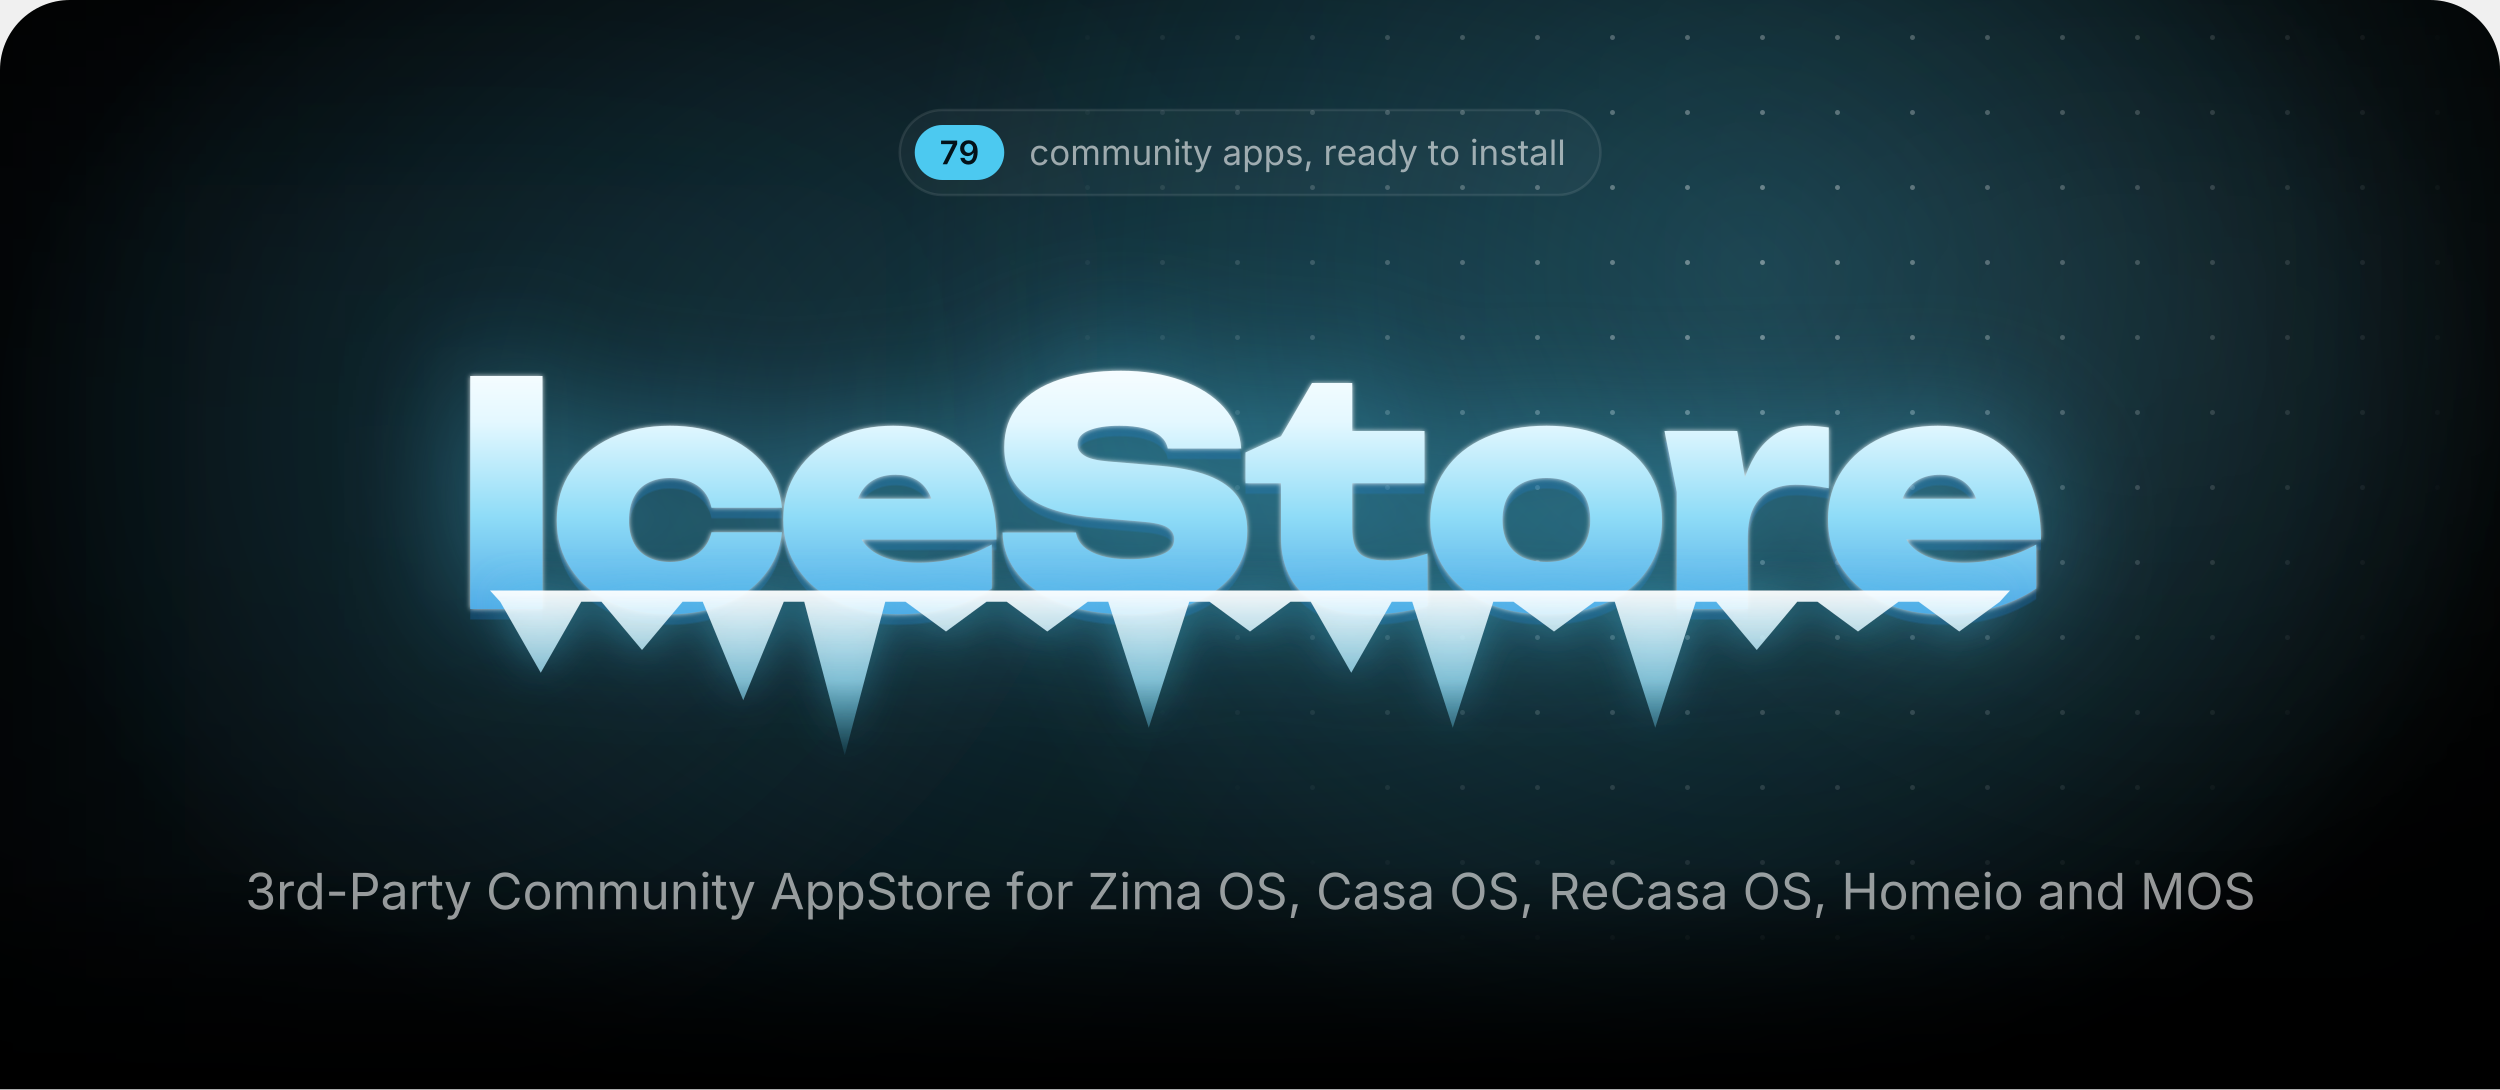
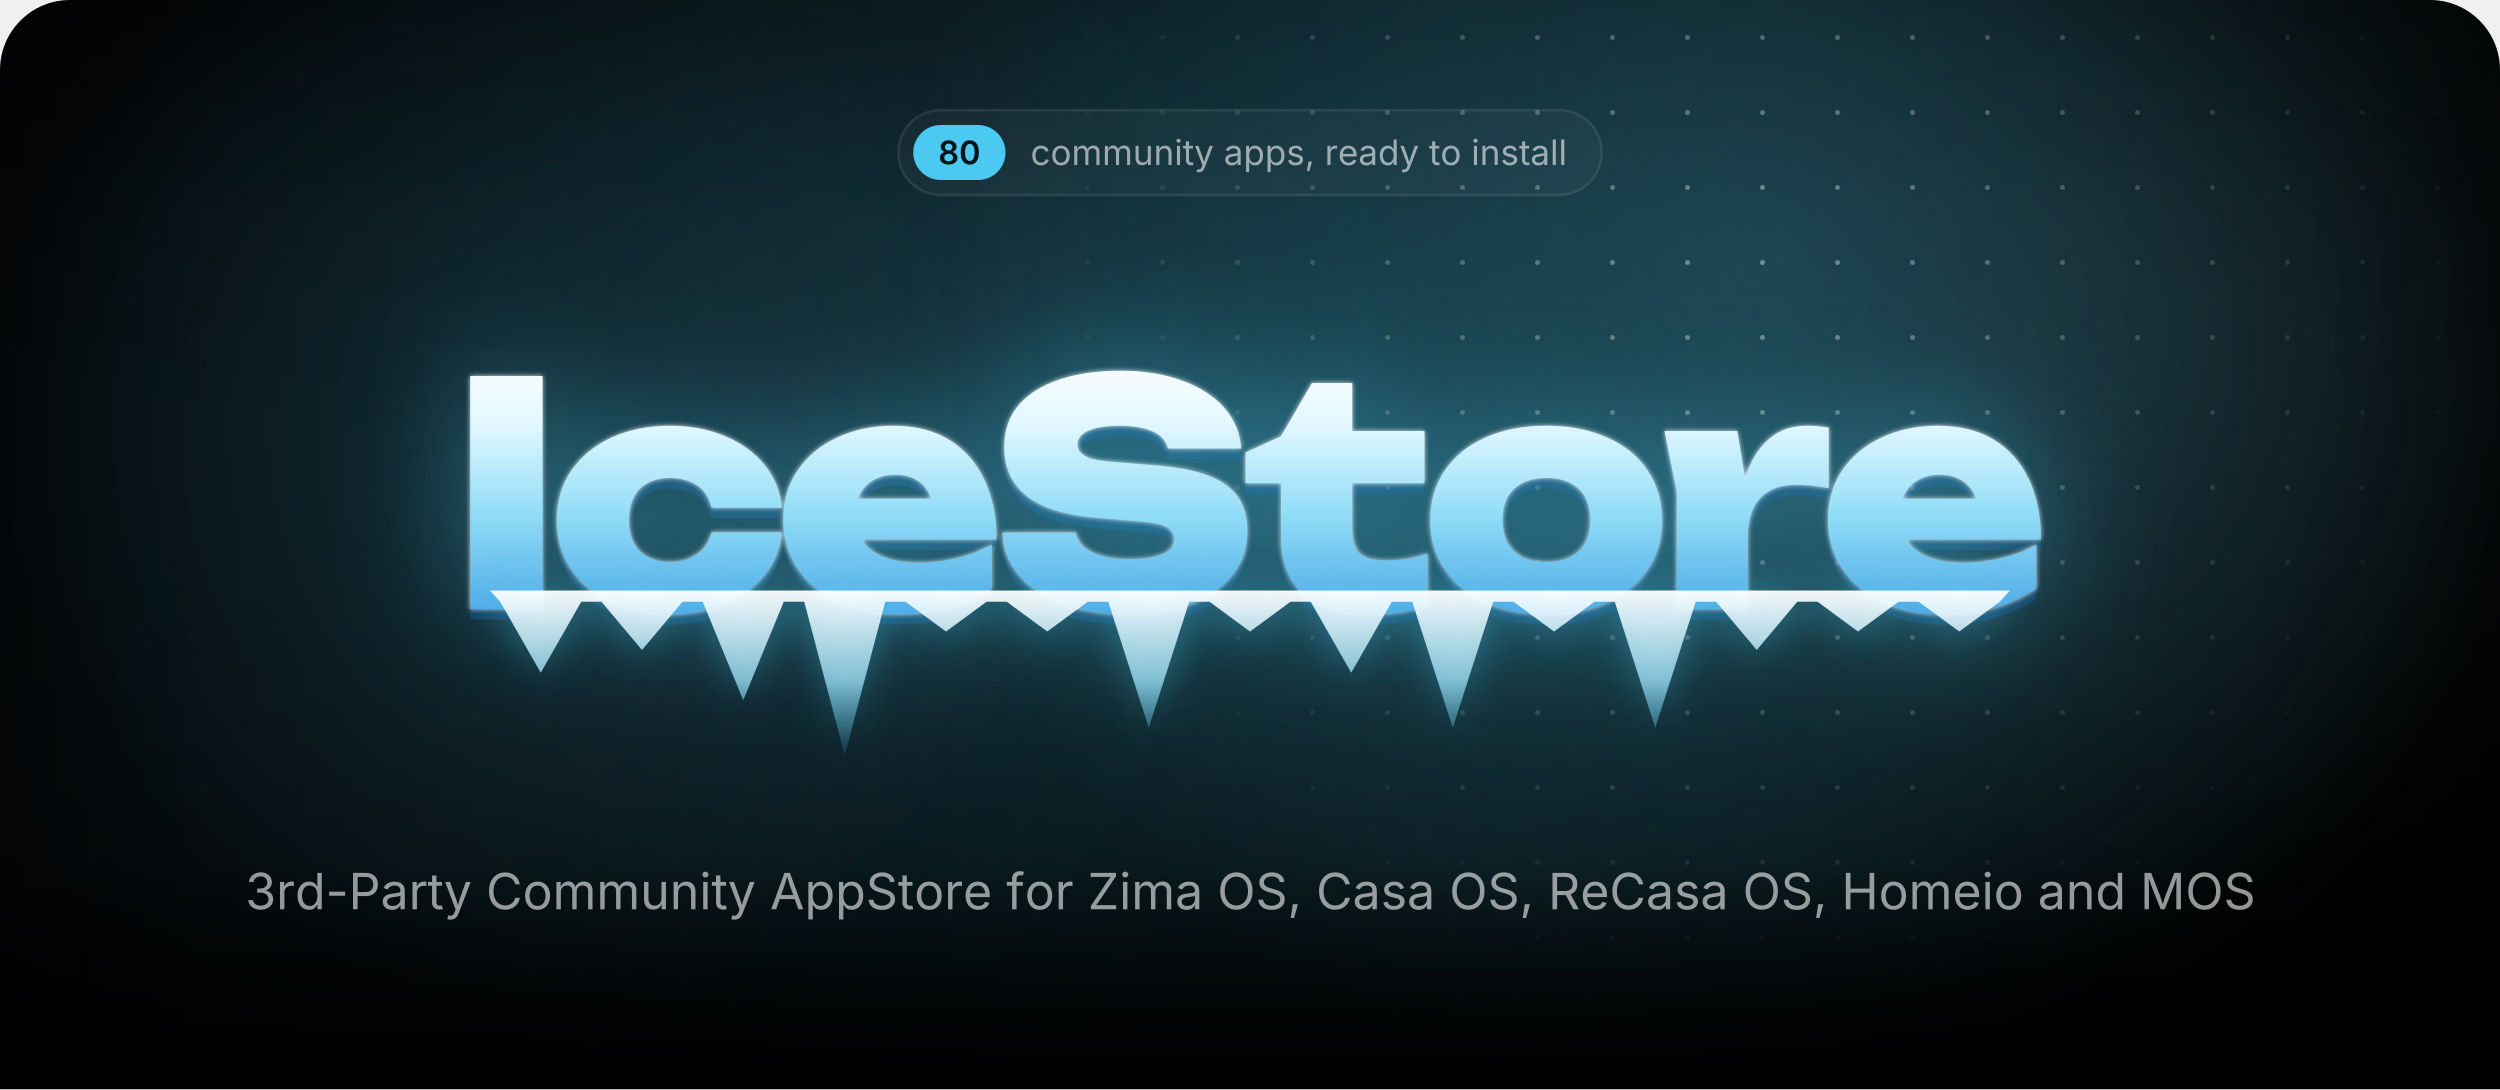
<svg xmlns="http://www.w3.org/2000/svg" width="1000" height="435.7" viewBox="0 0 1000 435.7">
  <style>.blob{transform-box:fill-box;transform-origin:center;animation:drift 22s ease-in-out infinite alternate}.blob+.blob{animation-duration:28s;animation-direction:alternate-reverse}@keyframes drift{to{transform:translate(180px,60px) scale(1.2)}}.spot{animation:spot 18s ease-in-out infinite alternate}@keyframes spot{to{transform:translate(-420px,40px)}}.gl{animation:gl 6s ease-in-out infinite}@keyframes gl{0%,35%{transform:translateX(0)}70%,100%{transform:translateX(1741px)}}.sp{transform-box:fill-box;transform-origin:center;opacity:0;animation:tw 3.2s ease-in-out infinite}@keyframes tw{0%,100%{opacity:0;transform:scale(.3) rotate(0)}50%{opacity:1;transform:scale(1) rotate(45deg)}}@media(prefers-reduced-motion:reduce){*{animation:none!important}}</style>
  <defs>
-     <path id="semi.1350" d="M185 0 819 1256V1266H83V1490H1097V1260L463 0Z" />
-     <path id="semi.1352" d="M625 -21Q485 -21 376 34Q268 89 201 185Q134 281 117 403H381Q401 317 464 264Q526 210 625 210Q729 210 801 271Q873 332 910 446Q948 560 948 719H938Q902 655 846 609Q789 563 718 538Q647 513 566 513Q436 513 330 576Q225 638 164 748Q103 858 103 998Q103 1145 171 1262Q239 1379 360 1446Q481 1513 642 1511Q748 1511 848 1474Q949 1437 1030 1354Q1111 1271 1159 1132Q1207 994 1207 789Q1207 597 1166 447Q1126 297 1050 192Q973 88 866 34Q758 -21 625 -21ZM637 718Q697 718 748 741Q800 764 838 804Q876 844 898 896Q919 948 919 1007Q919 1084 883 1149Q847 1214 784 1254Q722 1293 641 1293Q562 1293 500 1254Q437 1216 400 1150Q363 1085 363 1004Q363 924 399 859Q435 794 496 756Q558 718 637 718Z" />
+     <path id="semi.1351" d="M655 -20Q494 -20 369 34Q244 89 174 184Q103 278 103 399Q103 492 144 571Q185 650 256 703Q326 756 414 771V780Q299 806 228 898Q157 991 157 1111Q157 1226 222 1316Q286 1406 398 1458Q511 1510 655 1510Q798 1510 910 1458Q1023 1406 1088 1316Q1153 1226 1153 1111Q1153 991 1082 898Q1010 806 897 780V771Q984 756 1054 703Q1125 650 1166 571Q1208 492 1208 399Q1208 278 1137 184Q1066 89 941 34Q816 -20 655 -20ZM655 186Q739 186 801 215Q863 244 898 296Q932 349 932 418Q932 490 896 544Q860 599 798 631Q735 663 655 663Q575 663 512 632Q449 600 413 545Q377 490 377 418Q377 349 411 297Q445 245 508 216Q571 186 655 186ZM655 865Q724 865 777 893Q830 921 861 970Q892 1020 892 1085Q892 1150 862 1198Q832 1246 778 1273Q725 1300 655 1300Q584 1300 530 1273Q477 1246 448 1198Q418 1150 418 1085Q418 1020 448 970Q478 921 532 893Q586 865 655 865Z" />
+     <path id="semi.1341" d="M675 -20Q495 -20 367 70Q239 161 171 332Q103 502 103 744Q103 986 172 1157Q240 1328 368 1419Q495 1510 675 1510Q856 1510 984 1419Q1112 1328 1180 1157Q1248 986 1248 744Q1248 502 1180 332Q1113 161 985 70Q857 -20 675 -20ZM676 204Q773 204 840 268Q908 331 944 452Q979 572 979 744Q979 917 944 1038Q908 1159 840 1223Q773 1287 676 1287Q578 1287 510 1223Q443 1159 408 1038Q372 917 372 744Q372 572 407 452Q442 331 510 268Q578 204 676 204Z" />
    <path id="regular.586" d="M613 -24Q461 -24 346 48Q232 120 168 250Q104 380 104 552Q104 727 168 858Q232 988 346 1060Q461 1132 613 1132Q694 1132 766 1111Q838 1090 898 1050Q957 1011 1000 954Q1043 896 1066 823L893 774Q881 817 856 853Q831 889 796 916Q760 942 714 956Q668 971 613 971Q501 971 429 912Q357 854 322 759Q287 664 287 552Q287 442 322 348Q357 253 429 195Q501 137 613 137Q669 137 716 152Q763 167 800 194Q836 222 861 260Q886 298 898 343L1070 294Q1048 219 1004 160Q961 102 901 60Q841 19 768 -2Q695 -24 613 -24Z" />
    <path id="regular.790" d="M613 -24Q461 -24 346 48Q232 120 168 250Q104 380 104 552Q104 727 168 858Q232 988 346 1060Q461 1132 613 1132Q766 1132 881 1060Q996 988 1060 858Q1124 727 1124 552Q1124 380 1060 250Q996 120 881 48Q766 -24 613 -24ZM613 137Q726 137 799 195Q872 253 907 348Q942 442 942 552Q942 663 907 758Q872 854 799 912Q726 971 613 971Q501 971 429 912Q357 854 322 759Q287 664 287 552Q287 442 322 348Q357 253 429 195Q501 137 613 137Z" />
    <path id="regular.766" d="M158 0V1118H333L334 868H320Q343 959 392 1018Q442 1078 508 1108Q575 1138 647 1138Q769 1138 844 1063Q920 988 942 866H918Q938 950 991 1011Q1044 1072 1120 1105Q1195 1138 1284 1138Q1381 1138 1461 1096Q1541 1054 1588 969Q1636 884 1636 754V0H1456V749Q1456 870 1388 922Q1320 974 1230 974Q1155 974 1100 942Q1046 911 1016 856Q987 801 987 730V0H807V767Q807 860 745 917Q683 974 588 974Q523 974 466 944Q408 913 373 853Q338 793 338 704V0Z" />
    <path id="regular.915" d="M537 -14Q424 -14 338 32Q253 79 206 173Q158 267 158 408V1118H338V423Q338 294 406 221Q474 148 591 148Q671 148 734 183Q798 218 835 286Q872 353 872 448V1118H1053V0H879V271H903Q851 114 756 50Q660 -14 537 -14Z" />
    <path id="regular.773" d="M338 670V0H158V1118H331L332 847H307Q358 1002 452 1067Q547 1132 674 1132Q787 1132 872 1086Q957 1039 1004 946Q1052 852 1052 710V0H872V695Q872 824 804 897Q737 970 620 970Q540 970 476 935Q412 900 375 833Q338 766 338 670Z" />
    <path id="regular.689" d="M158 0V1118H338V0ZM249 1301Q198 1301 161 1336Q124 1371 124 1420Q124 1470 161 1504Q198 1539 249 1539Q301 1539 338 1504Q375 1470 375 1420Q375 1371 338 1336Q301 1301 249 1301Z" />
    <path id="regular.889" d="M598 1118V964H20V1118ZM188 1384H368V290Q368 215 398 180Q429 146 500 146Q517 146 544 150Q570 154 592 158L629 6Q601 -4 566 -9Q530 -14 495 -14Q350 -14 269 62Q188 139 188 276Z" />
    <path id="regular.998" d="M140 -405 186 -249 205 -254Q260 -268 305 -262Q350 -255 386 -217Q422 -179 449 -99L481 -6L54 1118H251L489 455Q527 351 553 249Q579 147 608 51H542Q571 147 598 250Q624 352 661 455L901 1118H1097L606 -167Q572 -256 524 -314Q477 -371 414 -398Q351 -426 272 -426Q224 -426 189 -419Q154 -412 140 -405Z" />
    <path id="regular.507" d="M471 -26Q365 -26 278 14Q192 54 141 131Q90 208 90 318Q90 414 128 474Q166 534 230 568Q293 603 370 620Q447 637 525 647Q625 660 688 667Q751 674 782 691Q812 708 812 749V755Q812 825 786 874Q760 922 708 948Q656 974 578 974Q498 974 441 949Q384 924 348 886Q313 849 295 810L122 867Q165 969 238 1026Q311 1084 399 1108Q487 1132 573 1132Q629 1132 700 1118Q772 1105 838 1065Q905 1025 948 946Q992 868 992 737V0H815V152H803Q784 113 742 72Q700 30 633 2Q566 -26 471 -26ZM502 133Q602 133 671 172Q740 211 776 274Q812 336 812 404V559Q801 546 764 536Q727 525 680 517Q632 509 588 504Q543 498 517 495Q452 487 396 468Q339 448 305 410Q271 373 271 309Q271 251 301 212Q331 173 383 153Q435 133 502 133Z" />
    <path id="regular.843" d="M158 -418V1118H332V939H352Q371 969 405 1014Q439 1060 503 1096Q567 1132 676 1132Q816 1132 922 1062Q1029 992 1090 862Q1150 733 1150 556Q1150 378 1090 248Q1030 118 924 47Q817 -24 677 -24Q571 -24 506 12Q441 49 406 96Q371 142 352 173H338V-418ZM650 137Q755 137 826 194Q896 250 932 346Q967 441 967 558Q967 674 932 768Q897 861 826 916Q756 971 650 971Q547 971 477 919Q407 867 372 774Q336 682 336 558Q336 434 372 339Q408 244 478 190Q549 137 650 137Z" />
    <path id="regular.871" d="M538 -24Q423 -24 334 10Q244 43 186 109Q128 175 108 271L279 312Q303 220 370 177Q436 134 536 134Q653 134 722 184Q792 234 792 303Q792 361 752 400Q711 438 628 457L442 501Q290 537 216 612Q142 688 142 806Q142 902 196 976Q250 1049 344 1090Q437 1132 556 1132Q671 1132 752 1098Q832 1063 882 1002Q933 942 958 863L795 821Q772 881 718 930Q665 979 557 979Q457 979 390 933Q324 887 324 817Q324 755 369 718Q414 680 512 657L681 617Q833 581 906 506Q979 430 979 315Q979 217 924 140Q868 64 768 20Q669 -24 538 -24Z" />
    <path id="regular.1501" d="M128 -359 216 208H422L266 -359Z" />
    <path id="regular.852" d="M158 0V1118H332V946H344Q375 1031 454 1082Q534 1134 634 1134Q654 1134 682 1133Q709 1132 725 1131V950Q717 952 685 956Q653 960 617 960Q537 960 474 926Q410 893 374 834Q338 776 338 700V0Z" />
    <path id="regular.614" d="M628 -24Q466 -24 348 48Q231 120 168 249Q104 378 104 550Q104 722 166 853Q228 984 342 1058Q455 1132 607 1132Q696 1132 782 1102Q869 1073 940 1008Q1010 942 1052 835Q1094 728 1094 573V498H226V650H997L913 594Q913 704 878 790Q844 875 776 924Q708 972 607 972Q506 972 434 922Q362 873 324 794Q286 714 286 623V522Q286 398 329 312Q372 225 450 180Q527 136 629 136Q695 136 749 155Q803 174 842 212Q881 251 902 308L1076 260Q1050 176 988 112Q926 48 834 12Q743 -24 628 -24Z" />
    <path id="regular.597" d="M577 -24Q438 -24 331 47Q224 118 164 248Q104 378 104 556Q104 733 164 862Q225 992 332 1062Q439 1132 578 1132Q687 1132 751 1096Q815 1060 850 1014Q884 969 902 939H916V1490H1096V0H922V173H902Q884 142 848 96Q813 49 748 12Q684 -24 577 -24ZM604 137Q706 137 776 190Q846 244 882 339Q918 434 918 558Q918 682 882 774Q847 867 777 919Q707 971 604 971Q498 971 428 916Q357 861 322 768Q287 674 287 558Q287 441 322 346Q358 250 429 194Q500 137 604 137Z" />
    <path id="regular.736" d="M338 1490V0H158V1490Z" />
    <path id="regular.1345" d="M635 -20Q489 -20 376 30Q263 80 196 169Q130 258 125 376H317Q323 305 366 254Q408 202 478 174Q547 147 632 147Q726 147 798 180Q871 212 913 271Q955 330 955 407Q955 488 914 550Q874 611 797 646Q720 681 609 681H488V846H609Q696 846 762 878Q829 909 866 966Q903 1023 903 1100Q903 1174 870 1229Q838 1284 778 1314Q718 1345 637 1345Q561 1345 494 1318Q428 1290 386 1239Q343 1188 340 1115H157Q161 1232 227 1321Q293 1410 402 1460Q510 1510 641 1510Q780 1510 880 1454Q981 1398 1035 1307Q1089 1216 1089 1110Q1089 984 1022 896Q956 808 842 774V762Q937 747 1004 698Q1072 649 1108 574Q1143 499 1143 405Q1143 283 1077 187Q1011 91 896 36Q781 -20 635 -20Z" />
    <path id="regular.1459" d="M798 719V553H144V719Z" />
    <path id="regular.375" d="M180 0V1490H690Q864 1490 976 1426Q1089 1363 1144 1256Q1198 1149 1198 1016Q1198 883 1144 775Q1089 667 977 603Q865 539 691 539H330V706H682Q800 706 872 746Q944 787 976 858Q1009 928 1009 1016Q1009 1104 976 1174Q944 1243 872 1283Q799 1323 680 1323H370V0Z" />
    <path id="regular.73" d="M783 -20Q592 -20 442 72Q293 165 208 336Q122 508 122 744Q122 981 208 1152Q293 1324 442 1417Q592 1510 783 1510Q896 1510 996 1477Q1097 1444 1177 1380Q1257 1317 1310 1226Q1364 1136 1384 1021H1194Q1178 1098 1140 1156Q1101 1214 1046 1254Q990 1294 923 1314Q856 1334 783 1334Q649 1334 541 1266Q433 1198 370 1066Q307 935 307 744Q307 554 370 422Q434 291 542 224Q650 156 783 156Q856 156 923 176Q990 197 1046 236Q1101 276 1140 334Q1178 393 1194 469H1384Q1365 355 1312 265Q1258 175 1178 111Q1098 47 998 14Q897 -20 783 -20Z" />
    <path id="regular.2" d="M52 0 593 1490H813L1361 0H1161L845 884Q816 966 778 1088Q739 1211 684 1401H720Q666 1209 626 1084Q587 960 561 884L254 0ZM324 416V582H1089V416Z" />
    <path id="regular.397" d="M657 -26Q496 -26 378 26Q259 78 192 172Q125 265 116 390H311Q319 306 368 252Q417 197 494 170Q570 144 657 144Q758 144 838 177Q919 210 966 270Q1013 330 1013 409Q1013 481 972 526Q932 571 865 600Q798 629 718 651L538 702Q358 753 258 848Q158 943 158 1091Q158 1217 226 1312Q294 1406 410 1458Q526 1510 670 1510Q817 1510 930 1458Q1043 1406 1108 1316Q1174 1227 1178 1114H992Q979 1223 888 1282Q797 1342 664 1342Q568 1342 496 1310Q423 1279 383 1224Q343 1170 343 1100Q343 1022 392 974Q440 927 506 900Q573 874 627 859L776 818Q836 802 908 774Q981 746 1047 700Q1113 653 1156 582Q1198 510 1198 406Q1198 284 1134 186Q1071 88 950 31Q829 -26 657 -26Z" />
    <path id="regular.647" d="M678 1118V964H20V1118ZM240 0V1267Q240 1364 286 1429Q331 1494 404 1527Q477 1560 558 1560Q622 1560 664 1550Q706 1539 726 1530L676 1376Q662 1381 640 1387Q617 1393 579 1393Q496 1393 458 1350Q420 1308 420 1227V0Z" />
    <path id="regular.496" d="M130 0V134L796 1125Q841 1192 892 1260Q943 1327 994 1393L1015 1331Q923 1325 830 1324Q737 1322 645 1322H122V1490H1158V1354L502 379Q454 308 400 237Q347 166 294 97L273 159Q365 165 456 166Q548 168 640 168H1166V0Z" />
    <path id="regular.321" d="M784 -20Q593 -20 444 72Q294 165 208 336Q122 508 122 744Q122 981 208 1152Q294 1324 444 1417Q593 1510 784 1510Q975 1510 1124 1417Q1273 1324 1358 1152Q1444 981 1444 744Q1444 508 1358 336Q1273 165 1124 72Q975 -20 784 -20ZM784 156Q917 156 1024 224Q1132 291 1196 422Q1259 554 1259 744Q1259 936 1196 1068Q1132 1199 1024 1266Q917 1334 784 1334Q650 1334 542 1266Q434 1198 370 1066Q307 935 307 744Q307 554 370 423Q434 292 542 224Q650 156 784 156Z" />
    <path id="regular.384" d="M180 0V1490H690Q864 1490 976 1430Q1089 1371 1144 1267Q1198 1163 1198 1030Q1198 897 1144 795Q1089 693 977 636Q865 578 691 578H286V747H682Q800 747 872 782Q943 816 976 880Q1009 943 1009 1030Q1009 1119 976 1184Q943 1250 871 1286Q799 1323 680 1323H370V0ZM1036 0 676 671H890L1256 0Z" />
    <path id="regular.161" d="M180 0V1490H370V846H1152V1490H1342V0H1152V678H370V0Z" />
    <path id="regular.292" d="M180 0V1490H450L817 550Q830 517 846 468Q863 418 882 360Q900 302 917 244Q934 187 947 138H905Q919 184 936 240Q953 297 972 356Q990 414 1007 465Q1024 516 1037 550L1399 1490H1670V0H1483V851Q1483 897 1484 956Q1484 1015 1486 1080Q1487 1145 1488 1212Q1490 1279 1491 1342H1507Q1486 1273 1462 1202Q1439 1130 1416 1064Q1394 997 1374 942Q1354 887 1340 851L1007 0H842L504 851Q490 886 471 940Q452 993 430 1058Q407 1124 383 1196Q359 1269 334 1342H352Q354 1286 356 1221Q357 1156 358 1090Q359 1023 360 962Q361 900 361 851V0Z" />
    <radialGradient id="glow">
      <stop stop-color="#4cc9f0" stop-opacity=".28" />
      <stop offset="1" stop-color="#4cc9f0" stop-opacity="0" />
    </radialGradient>
    <radialGradient id="cur">
      <stop stop-color="#4cc9f0" stop-opacity=".2" />
      <stop offset=".65" stop-color="#4cc9f0" stop-opacity="0" />
    </radialGradient>
    <radialGradient id="spot">
      <stop stop-color="#fff" />
      <stop offset="1" stop-color="#000" />
    </radialGradient>
    <pattern id="dots" width="30" height="30" patternUnits="userSpaceOnUse">
      <circle cx="15" cy="15" r="1" fill="#fff" fill-opacity=".4" />
    </pattern>
    <mask id="dm">
      <circle class="spot" cx="700" cy="110" r="300" fill="url(#spot)" />
    </mask>
    <linearGradient id="fade" x2="0" y2="1">
      <stop offset="0.793" stop-color="#fff" />
      <stop offset="1" stop-color="#000" />
    </linearGradient>
    <mask id="bf">
      <rect width="1000" height="435.7" fill="url(#fade)" />
    </mask>
    <filter id="blur" filterUnits="userSpaceOnUse" x="-500" y="-500" width="2000" height="1500">
      <feGaussianBlur stdDeviation="90" />
    </filter>
    <linearGradient id="ice" gradientUnits="userSpaceOnUse" x1="0" y1="138" x2="0" y2="256">
      <stop stop-color="#fff" />
      <stop offset=".26" stop-color="#e4f8ff" />
      <stop offset=".58" stop-color="#8fdcf7" />
      <stop offset="1" stop-color="#3d9be0" />
    </linearGradient>
    <linearGradient id="ig" x2="0" y2="1">
      <stop stop-color="#fff" stop-opacity=".95" />
      <stop offset=".55" stop-color="#9fe3fa" stop-opacity=".75" />
      <stop offset="1" stop-color="#4cc9f0" stop-opacity=".1" />
    </linearGradient>
    <linearGradient id="gl">
      <stop stop-color="#fff" stop-opacity="0" />
      <stop offset=".5" stop-color="#fff" stop-opacity=".95" />
      <stop offset="1" stop-color="#fff" stop-opacity="0" />
    </linearGradient>
    <clipPath id="wc">
      <path d="M188.1 150.4H217V243.6H188.1ZM312.8 212.9Q311.8 222.7 305.7 230.1Q299.7 237.5 289.9 241.6Q280.1 245.7 268 245.7Q254.7 245.7 244.4 241Q234.2 236.3 228.5 227.7Q222.7 219.1 222.7 208.1Q222.7 196.8 228.5 188.3Q234.2 179.9 244.4 175.1Q254.7 170.3 268 170.3Q280.1 170.3 289.9 174.4Q299.7 178.5 305.7 185.8Q311.8 193.2 312.8 203.1H284.6Q283.4 197.3 278.9 194.2Q274.4 191.2 268 191.2Q263 191.2 259.3 193.1Q255.5 195 253.6 198.8Q251.6 202.6 251.6 208.1Q251.6 213.5 253.6 217.3Q255.5 221 259.3 222.9Q263 224.8 268 224.8Q274.4 224.8 278.9 221.6Q283.4 218.3 284.6 212.9ZM359 245.7Q345.9 245.7 335.6 241Q325.2 236.3 319.3 227.7Q313.3 219.1 313.3 207.7Q313.3 196.5 319.1 188.1Q324.9 179.6 334.9 175Q344.9 170.3 357.3 170.3Q370.3 170.3 379.5 175.8Q388.7 181.4 393.6 191.6Q398.6 201.9 398.6 215.8H336.6V199.5H382.2L373.8 205.1Q373.3 200.2 371.3 196.8Q369.4 193.4 366.1 191.7Q362.8 189.9 358.3 189.9Q353.2 189.9 349.6 191.9Q346 193.9 344.1 197.5Q342.1 201 342.1 205.5Q342.1 211.8 344.9 216.2Q347.7 220.5 353.4 222.8Q359.2 225.1 367.6 225.1Q375.3 225.1 382.9 223.2Q390.5 221.4 396.7 217.8V235.4Q389.1 240.4 379.7 243.1Q370.3 245.7 359 245.7ZM401 213H430.4Q430.9 216.3 433.5 218.7Q436.2 221.1 440.8 222.4Q445.4 223.7 451.6 223.7Q460.2 223.7 465 221.7Q469.7 219.8 469.7 215.7Q469.7 212.8 467 211Q464.3 209.2 456.2 208.6L439.8 207.2Q419.7 205.7 410.7 198.4Q401.7 191.2 401.7 178.9Q401.7 168.8 407.5 162Q413.3 155.3 423.8 151.8Q434.2 148.3 448.4 148.3Q462 148.3 472.7 152.2Q483.3 156 489.6 163Q495.8 170.1 496.5 179.4H467.1Q466.6 176.6 464.3 174.6Q462 172.5 457.8 171.4Q453.6 170.3 447.8 170.3Q440.1 170.3 435.5 172.2Q431 174 431 177.8Q431 180.5 433.7 182.2Q436.3 184 443.5 184.6L461.5 186.1Q475 187.1 483.2 190.2Q491.5 193.4 495.2 198.8Q498.9 204.2 498.9 212.4Q498.9 222.4 493 229.9Q487 237.4 476.3 241.6Q465.5 245.7 451.1 245.7Q436.3 245.7 425.1 241.6Q414 237.5 407.6 230.1Q401.3 222.7 401 213ZM498.2 193.3V181L512.4 174.5L524.8 153.2H540.9V172.4H569.8V193.3H540.9V211.1Q540.9 218.3 543.7 221.2Q546.5 224.2 554.7 224.2Q559.8 224.2 563.8 223.4Q567.8 222.6 571 221.4V242.4Q567 243.6 560.9 244.7Q554.9 245.7 548.1 245.7Q536 245.7 528.1 242Q520.2 238.3 516.3 231.3Q512.4 224.4 512.4 214.9V193.3ZM618.5 245.7Q604.7 245.7 594.2 241Q583.8 236.3 578 227.8Q572.1 219.3 572.1 208.1Q572.1 196.6 578 188.1Q583.8 179.6 594.2 175Q604.7 170.3 618.6 170.3Q632.4 170.3 642.8 175Q653.3 179.6 659 188.1Q664.8 196.6 664.8 208.1Q664.8 219.3 659 227.8Q653.3 236.3 642.8 241Q632.4 245.7 618.5 245.7ZM618.6 224.8Q624.2 224.8 628.1 222.9Q632 220.9 634.1 217.1Q636.1 213.3 636.1 208.1Q636.1 202.7 634.1 198.9Q632 195.2 628.1 193.2Q624.2 191.2 618.6 191.2Q613 191.2 609 193.2Q605.1 195.2 603 198.9Q601 202.7 601 208Q601 213.3 603 217.1Q605.1 220.9 609 222.9Q613 224.8 618.6 224.8ZM665.8 172.4H694.9L699.1 197.6V243.6H670.7V196.8ZM731.5 171V195.3Q727.6 194.5 724.3 194.2Q721 193.9 718.2 193.9Q713.1 193.9 708.8 195.8Q704.4 197.8 701.8 202.4Q699.1 207.1 699.1 215.3L693.9 208.8Q695 201.1 696.9 194.2Q698.9 187.3 702.2 181.9Q705.6 176.5 710.6 173.4Q715.6 170.3 723 170.3Q725 170.3 727.1 170.5Q729.2 170.7 731.5 171ZM776.9 245.7Q763.7 245.7 753.4 241Q743.1 236.3 737.1 227.7Q731.2 219.1 731.2 207.7Q731.2 196.5 736.9 188.1Q742.7 179.6 752.7 175Q762.7 170.3 775.1 170.3Q788.2 170.3 797.4 175.8Q806.6 181.4 811.5 191.6Q816.4 201.9 816.4 215.8H754.4V199.5H800L791.7 205.1Q791.2 200.2 789.2 196.8Q787.2 193.4 783.9 191.7Q780.6 189.9 776.1 189.9Q771 189.9 767.4 191.9Q763.8 193.9 761.9 197.5Q760 201 760 205.5Q760 211.8 762.8 216.2Q765.6 220.5 771.3 222.8Q777 225.1 785.5 225.1Q793.2 225.1 800.7 223.2Q808.3 221.4 814.5 217.8V235.4Q807 240.4 797.6 243.1Q788.2 245.7 776.9 245.7Z" />
    </clipPath>
    <filter id="frost" x="-20%" y="-60%" width="140%" height="220%" color-interpolation-filters="sRGB">
      <feGaussianBlur in="SourceAlpha" stdDeviation="1" result="a" />
      <feFlood flood-color="#fff" flood-opacity=".85" />
      <feComposite in2="a" operator="in" result="s1" />
      <feGaussianBlur in="SourceAlpha" stdDeviation="25.2" result="b" />
      <feFlood flood-color="#4cc9f0" flood-opacity=".5" />
      <feComposite in2="b" operator="in" result="s2" />
      <feOffset in="SourceAlpha" dy="4.2" result="c" />
      <feFlood flood-color="#125696" flood-opacity=".4" />
      <feComposite in2="c" operator="in" result="s3" />
      <feMerge>
        <feMergeNode in="s3" />
        <feMergeNode in="s2" />
        <feMergeNode in="s1" />
        <feMergeNode in="SourceGraphic" />
      </feMerge>
    </filter>
    <filter id="drip" x="-10%" y="-60%" width="120%" height="220%">
      <feGaussianBlur in="SourceAlpha" stdDeviation="8.4" result="b" />
      <feFlood flood-color="#4cc9f0" flood-opacity=".45" />
      <feComposite in2="b" operator="in" />
      <feMerge>
        <feMergeNode />
        <feMergeNode in="SourceGraphic" />
      </feMerge>
    </filter>
    <clipPath id="pg">
      <path d="M0,28 A28,28 0 0 1 28,0 H972 A28,28 0 0 1 1000,28 V435.7 A0,0 0 0 1 1000,435.7 H0 A0,0 0 0 1 0,435.7 Z" />
    </clipPath>
  </defs>
  <g clip-path="url(#pg)">
    <rect x="0" y="0" width="1000" height="435.7" rx="0" fill="#000" />
    <g mask="url(#bf)">
      <ellipse cx="500" cy="170" rx="500" ry="310" fill="url(#glow)" />
      <circle class="blob" cx="140" cy="140" r="260" fill="#4cc9f0" fill-opacity=".1" filter="url(#blur)" />
      <circle class="blob" cx="900" cy="40" r="220" fill="#a5e8ff" fill-opacity=".08" filter="url(#blur)" />
      <circle class="spot" cx="700" cy="110" r="520" fill="url(#cur)" />
      <rect width="1000" height="435.7" fill="url(#dots)" mask="url(#dm)" />
    </g>
-     <rect x="359.9" y="44" width="280.3" height="34" rx="17" fill="rgba(255,255,255,.035)" stroke="rgba(255,255,255,.09)" />
-     <rect x="365.9" y="50" width="35.8" height="22" rx="11" fill="#4cc9f0" />
-     <g fill="#031219" transform="translate(375.9,65.7) scale(0.00635,-0.00635)">
-       <use href="#semi.1350" x="0" />
-       <use href="#semi.1352" x="1180" />
-     </g>
-     <g fill="rgba(255,255,255,.58)" transform="translate(411.7,66) scale(0.00684,-0.00684)">
+     <rect x="359.3" y="44" width="281.4" height="34" rx="17" fill="rgba(255,255,255,.035)" stroke="rgba(255,255,255,.09)" />
+     <rect x="365.3" y="50" width="36.9" height="22" rx="11" fill="#4cc9f0" />
+     <g fill="#031219" transform="translate(375.3,65.7) scale(0.00635,-0.00635)">
+       <use href="#semi.1351" x="0" />
+       <use href="#semi.1341" x="1311" />
+     </g>
+     <g fill="rgba(255,255,255,.58)" transform="translate(412.2,66) scale(0.00684,-0.00684)">
      <use href="#regular.586" x="0" />
      <use href="#regular.790" x="1170" />
      <use href="#regular.766" x="2398" />
      <use href="#regular.766" x="4192" />
      <use href="#regular.915" x="5986" />
      <use href="#regular.773" x="7197" />
      <use href="#regular.689" x="8407" />
      <use href="#regular.889" x="8903" />
      <use href="#regular.998" x="9573" />
      <use href="#regular.507" x="11300" />
      <use href="#regular.843" x="12450" />
      <use href="#regular.843" x="13704" />
      <use href="#regular.871" x="14958" />
      <use href="#regular.1501" x="16039" />
      <use href="#regular.852" x="17205" />
      <use href="#regular.614" x="17976" />
      <use href="#regular.507" x="19170" />
      <use href="#regular.597" x="20320" />
      <use href="#regular.998" x="21574" />
      <use href="#regular.889" x="23301" />
      <use href="#regular.790" x="23971" />
      <use href="#regular.689" x="25775" />
      <use href="#regular.773" x="26271" />
      <use href="#regular.871" x="27481" />
      <use href="#regular.889" x="28562" />
      <use href="#regular.507" x="29232" />
      <use href="#regular.736" x="30382" />
      <use href="#regular.736" x="30878" />
    </g>
    <g filter="url(#frost)">
      <path fill="url(#ice)" d="M188.1 150.4H217V243.6H188.1ZM312.8 212.9Q311.8 222.7 305.7 230.1Q299.7 237.5 289.9 241.6Q280.1 245.7 268 245.7Q254.7 245.7 244.4 241Q234.2 236.3 228.5 227.7Q222.7 219.1 222.7 208.1Q222.7 196.8 228.5 188.3Q234.2 179.9 244.4 175.1Q254.7 170.3 268 170.3Q280.1 170.3 289.9 174.4Q299.7 178.5 305.7 185.8Q311.8 193.2 312.8 203.1H284.6Q283.4 197.3 278.9 194.2Q274.4 191.2 268 191.2Q263 191.2 259.3 193.1Q255.5 195 253.6 198.8Q251.6 202.6 251.6 208.1Q251.6 213.5 253.6 217.3Q255.5 221 259.3 222.9Q263 224.8 268 224.8Q274.4 224.8 278.9 221.6Q283.4 218.3 284.6 212.9ZM359 245.7Q345.9 245.7 335.6 241Q325.2 236.3 319.3 227.7Q313.3 219.1 313.3 207.7Q313.3 196.5 319.1 188.1Q324.9 179.6 334.9 175Q344.9 170.3 357.3 170.3Q370.3 170.3 379.5 175.8Q388.7 181.4 393.6 191.6Q398.6 201.9 398.6 215.8H336.6V199.5H382.2L373.8 205.1Q373.3 200.2 371.3 196.8Q369.4 193.4 366.1 191.7Q362.8 189.9 358.3 189.9Q353.2 189.9 349.6 191.9Q346 193.9 344.1 197.5Q342.1 201 342.1 205.5Q342.1 211.8 344.9 216.2Q347.7 220.5 353.4 222.8Q359.2 225.1 367.6 225.1Q375.3 225.1 382.9 223.2Q390.5 221.4 396.7 217.8V235.4Q389.1 240.4 379.7 243.1Q370.3 245.7 359 245.7ZM401 213H430.4Q430.9 216.3 433.5 218.7Q436.2 221.1 440.8 222.4Q445.4 223.7 451.6 223.7Q460.2 223.7 465 221.7Q469.7 219.8 469.7 215.7Q469.7 212.8 467 211Q464.3 209.2 456.2 208.6L439.8 207.2Q419.7 205.7 410.7 198.4Q401.7 191.2 401.7 178.9Q401.7 168.8 407.5 162Q413.3 155.3 423.8 151.8Q434.2 148.3 448.4 148.3Q462 148.3 472.7 152.2Q483.3 156 489.6 163Q495.8 170.1 496.5 179.4H467.1Q466.6 176.6 464.3 174.6Q462 172.5 457.8 171.4Q453.6 170.3 447.8 170.3Q440.1 170.3 435.5 172.2Q431 174 431 177.8Q431 180.5 433.7 182.2Q436.3 184 443.5 184.6L461.5 186.1Q475 187.1 483.2 190.2Q491.5 193.4 495.2 198.8Q498.9 204.2 498.9 212.4Q498.9 222.4 493 229.9Q487 237.4 476.3 241.6Q465.5 245.7 451.1 245.7Q436.3 245.7 425.1 241.6Q414 237.5 407.6 230.1Q401.3 222.7 401 213ZM498.2 193.3V181L512.4 174.5L524.8 153.2H540.9V172.4H569.8V193.3H540.9V211.1Q540.9 218.3 543.7 221.2Q546.5 224.2 554.7 224.2Q559.8 224.2 563.8 223.4Q567.8 222.6 571 221.4V242.4Q567 243.6 560.9 244.7Q554.9 245.7 548.1 245.7Q536 245.7 528.1 242Q520.2 238.3 516.3 231.3Q512.4 224.4 512.4 214.9V193.3ZM618.5 245.7Q604.7 245.7 594.2 241Q583.8 236.3 578 227.8Q572.1 219.3 572.1 208.1Q572.1 196.6 578 188.1Q583.8 179.6 594.2 175Q604.7 170.3 618.6 170.3Q632.4 170.3 642.8 175Q653.3 179.6 659 188.1Q664.8 196.6 664.8 208.1Q664.8 219.3 659 227.8Q653.3 236.3 642.8 241Q632.4 245.7 618.5 245.7ZM618.6 224.8Q624.2 224.8 628.1 222.9Q632 220.9 634.1 217.1Q636.1 213.3 636.1 208.1Q636.1 202.7 634.1 198.9Q632 195.2 628.1 193.2Q624.2 191.2 618.6 191.2Q613 191.2 609 193.2Q605.1 195.2 603 198.9Q601 202.7 601 208Q601 213.3 603 217.1Q605.1 220.9 609 222.9Q613 224.8 618.6 224.8ZM665.8 172.4H694.9L699.1 197.6V243.6H670.7V196.8ZM731.5 171V195.3Q727.6 194.5 724.3 194.2Q721 193.9 718.2 193.9Q713.1 193.9 708.8 195.8Q704.4 197.8 701.8 202.4Q699.1 207.1 699.1 215.3L693.9 208.8Q695 201.1 696.9 194.2Q698.9 187.3 702.2 181.9Q705.6 176.5 710.6 173.4Q715.6 170.3 723 170.3Q725 170.3 727.1 170.5Q729.2 170.7 731.5 171ZM776.9 245.7Q763.7 245.7 753.4 241Q743.1 236.3 737.1 227.7Q731.2 219.1 731.2 207.7Q731.2 196.5 736.9 188.1Q742.7 179.6 752.7 175Q762.7 170.3 775.1 170.3Q788.2 170.3 797.4 175.8Q806.6 181.4 811.5 191.6Q816.4 201.9 816.4 215.8H754.4V199.5H800L791.7 205.1Q791.2 200.2 789.2 196.8Q787.2 193.4 783.9 191.7Q780.6 189.9 776.1 189.9Q771 189.9 767.4 191.9Q763.8 193.9 761.9 197.5Q760 201 760 205.5Q760 211.8 762.8 216.2Q765.6 220.5 771.3 222.8Q777 225.1 785.5 225.1Q793.2 225.1 800.7 223.2Q808.3 221.4 814.5 217.8V235.4Q807 240.4 797.6 243.1Q788.2 245.7 776.9 245.7Z" />
    </g>
    <g clip-path="url(#wc)">
      <g class="gl">
        <g transform="translate(52.8,0) skewX(-15)">
          <rect x="-518.9" y="118" width="399.4" height="158" rx="0" fill="url(#gl)" />
        </g>
      </g>
    </g>
    <polygon points="196,236.2 200.1,240.7 216.3,269.1 232.5,240.7 240.6,240.7 256.8,260 273,240.7 281.1,240.7 297.3,280.1 313.5,240.7 321.7,240.7 337.9,302.1 354.1,240.7 362.2,240.7 378.4,252.6 394.6,240.7 402.7,240.7 418.9,252.6 435.1,240.7 443.3,240.7 459.5,291.1 475.7,240.7 483.8,240.7 500,252.6 516.2,240.7 524.3,240.7 540.5,269.1 556.7,240.7 564.9,240.7 581.1,291.1 597.3,240.7 605.4,240.7 621.6,252.6 637.8,240.7 645.9,240.7 662.1,291.1 678.3,240.7 686.5,240.7 702.7,260 718.9,240.7 727,240.7 743.2,252.6 759.4,240.7 767.5,240.7 783.7,252.6 799.9,240.7 804,236.2" fill="url(#ig)" filter="url(#drip)" />
    <polygon class="sp" style="animation-delay:0s" fill="#fff" points="171.4,123.8 173.3,132.5 181.9,134.4 173.3,136.3 171.4,145 169.5,136.3 160.8,134.4 169.5,132.5" />
    <polygon class="sp" style="animation-delay:0.9s" fill="#fff" points="337.8,114.4 339.7,123.1 348.3,125 339.7,126.9 337.8,135.5 335.9,126.9 327.2,125 335.9,123.1" />
    <polygon class="sp" style="animation-delay:1.7s" fill="#fff" points="491.4,109.7 493.3,118.3 501.9,120.2 493.3,122.1 491.4,130.8 489.5,122.1 480.8,120.2 489.5,118.3" />
    <polygon class="sp" style="animation-delay:0.4s" fill="#fff" points="651.4,119.1 653.3,127.8 661.9,129.7 653.3,131.6 651.4,140.2 649.5,131.6 640.8,129.7 649.5,127.8" />
    <polygon class="sp" style="animation-delay:2.2s" fill="#fff" points="824.2,126.2 826.1,134.9 834.7,136.8 826.1,138.7 824.2,147.3 822.3,138.7 813.6,136.8 822.3,134.9" />
    <polygon class="sp" style="animation-delay:1.3s" fill="#fff" points="574.6,277.3 576.5,285.9 585.1,287.8 576.5,289.7 574.6,298.4 572.7,289.7 564,287.8 572.7,285.9" />
    <g fill="rgba(255,255,255,.58)" transform="translate(98.1,363.7) scale(0.00977,-0.00977)">
      <use href="#regular.1345" x="0" />
      <use href="#regular.852" x="1265" />
      <use href="#regular.597" x="2036" />
      <use href="#regular.1459" x="3290" />
      <use href="#regular.375" x="4232" />
      <use href="#regular.507" x="5540" />
      <use href="#regular.852" x="6690" />
      <use href="#regular.889" x="7461" />
      <use href="#regular.998" x="8131" />
      <use href="#regular.73" x="9858" />
      <use href="#regular.790" x="11354" />
      <use href="#regular.766" x="12582" />
      <use href="#regular.766" x="14376" />
      <use href="#regular.915" x="16170" />
      <use href="#regular.773" x="17381" />
      <use href="#regular.689" x="18591" />
      <use href="#regular.889" x="19087" />
      <use href="#regular.998" x="19757" />
      <use href="#regular.2" x="21484" />
      <use href="#regular.843" x="22897" />
      <use href="#regular.843" x="24151" />
      <use href="#regular.397" x="25405" />
      <use href="#regular.889" x="26719" />
      <use href="#regular.790" x="27389" />
      <use href="#regular.852" x="28617" />
      <use href="#regular.614" x="29388" />
      <use href="#regular.647" x="31158" />
      <use href="#regular.790" x="31916" />
      <use href="#regular.852" x="33144" />
      <use href="#regular.496" x="34491" />
      <use href="#regular.689" x="35779" />
      <use href="#regular.766" x="36275" />
      <use href="#regular.507" x="38069" />
      <use href="#regular.321" x="39795" />
      <use href="#regular.397" x="41361" />
      <use href="#regular.1501" x="42675" />
      <use href="#regular.73" x="43841" />
      <use href="#regular.507" x="45337" />
      <use href="#regular.871" x="46487" />
      <use href="#regular.507" x="47568" />
      <use href="#regular.321" x="49294" />
      <use href="#regular.397" x="50860" />
      <use href="#regular.1501" x="52174" />
      <use href="#regular.384" x="53340" />
      <use href="#regular.614" x="54658" />
      <use href="#regular.73" x="55852" />
      <use href="#regular.507" x="57348" />
      <use href="#regular.871" x="58498" />
      <use href="#regular.507" x="59579" />
      <use href="#regular.321" x="61305" />
      <use href="#regular.397" x="62871" />
      <use href="#regular.1501" x="64185" />
      <use href="#regular.161" x="65351" />
      <use href="#regular.790" x="66873" />
      <use href="#regular.766" x="68101" />
      <use href="#regular.614" x="69895" />
      <use href="#regular.689" x="71089" />
      <use href="#regular.790" x="71585" />
      <use href="#regular.507" x="73389" />
      <use href="#regular.773" x="74539" />
      <use href="#regular.597" x="75749" />
      <use href="#regular.292" x="77579" />
      <use href="#regular.321" x="79429" />
      <use href="#regular.397" x="80995" />
    </g>
  </g>
</svg>
